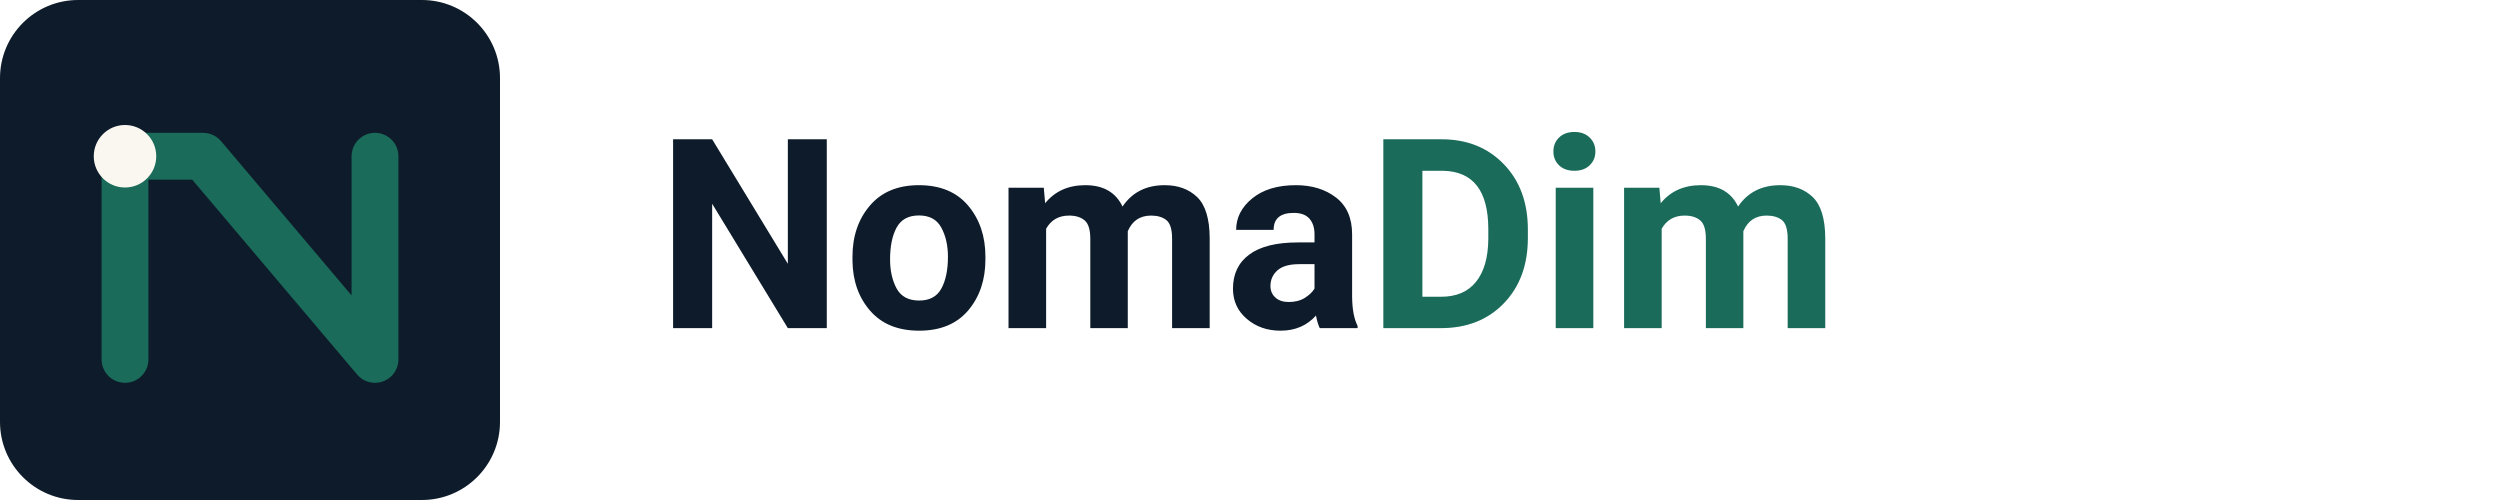
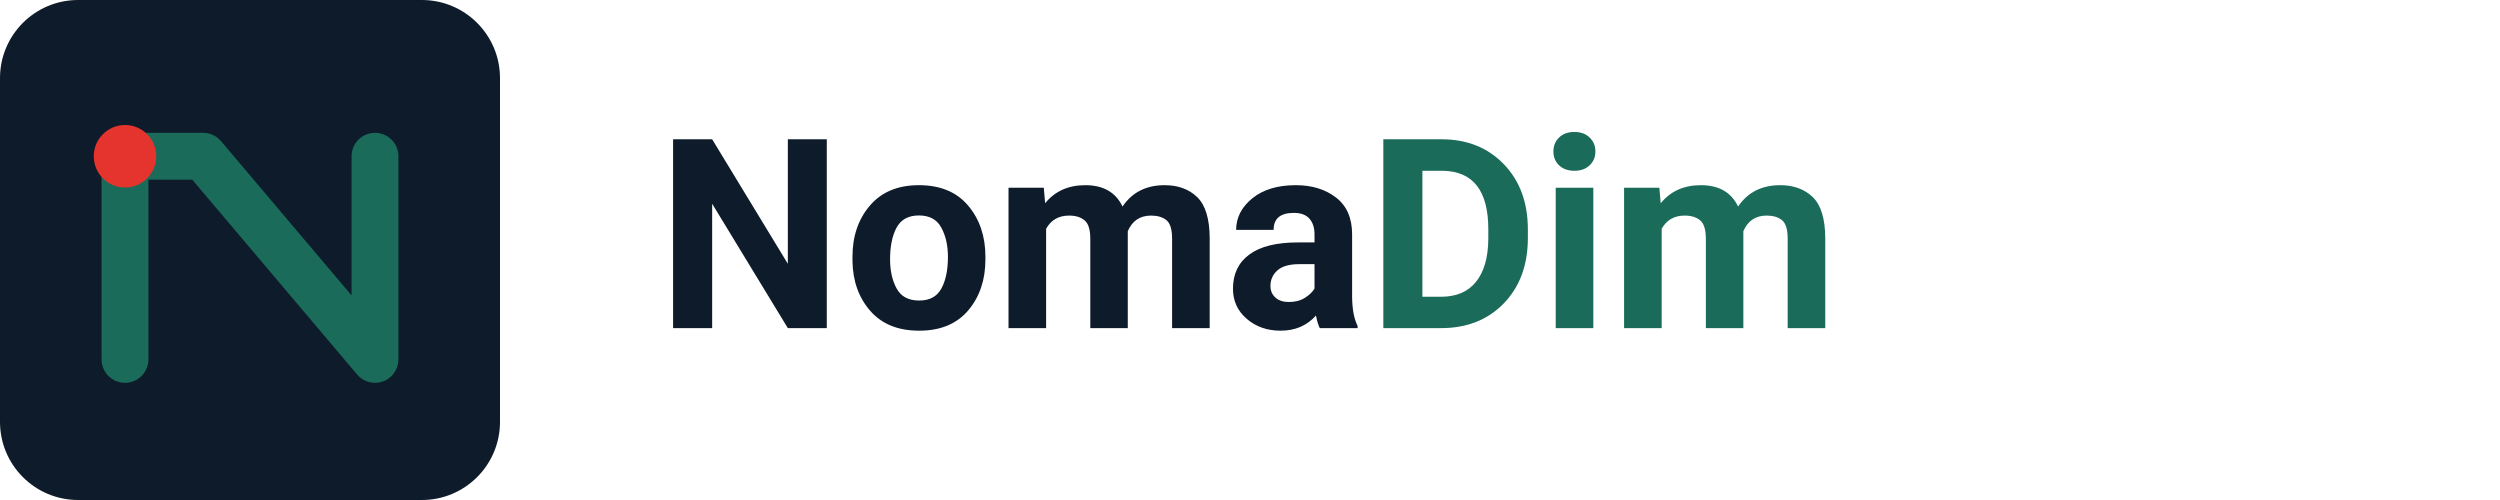
<svg xmlns="http://www.w3.org/2000/svg" viewBox="0 0 320 64" role="img" aria-label="NomaDim">
  <rect width="64" height="64" rx="10" fill="#0d1b2a" />
  <path d="M16 46 L16 20 L26 20 L48 46 L48 20" fill="none" stroke="#1a6b5a" stroke-width="6" stroke-linecap="round" stroke-linejoin="round" />
-   <circle cx="16" cy="20" r="4" fill="#faf7f0" />
+   <circle cx="16" cy="20" r="4" fill="#e5342e" />
  <text x="84" y="42" font-family="Barlow, -apple-system, 'Segoe UI', Roboto, sans-serif" font-size="34" font-weight="600" fill="#0d1b2a">Noma<tspan fill="#1a6b5a">Dim</tspan>
  </text>
</svg>
